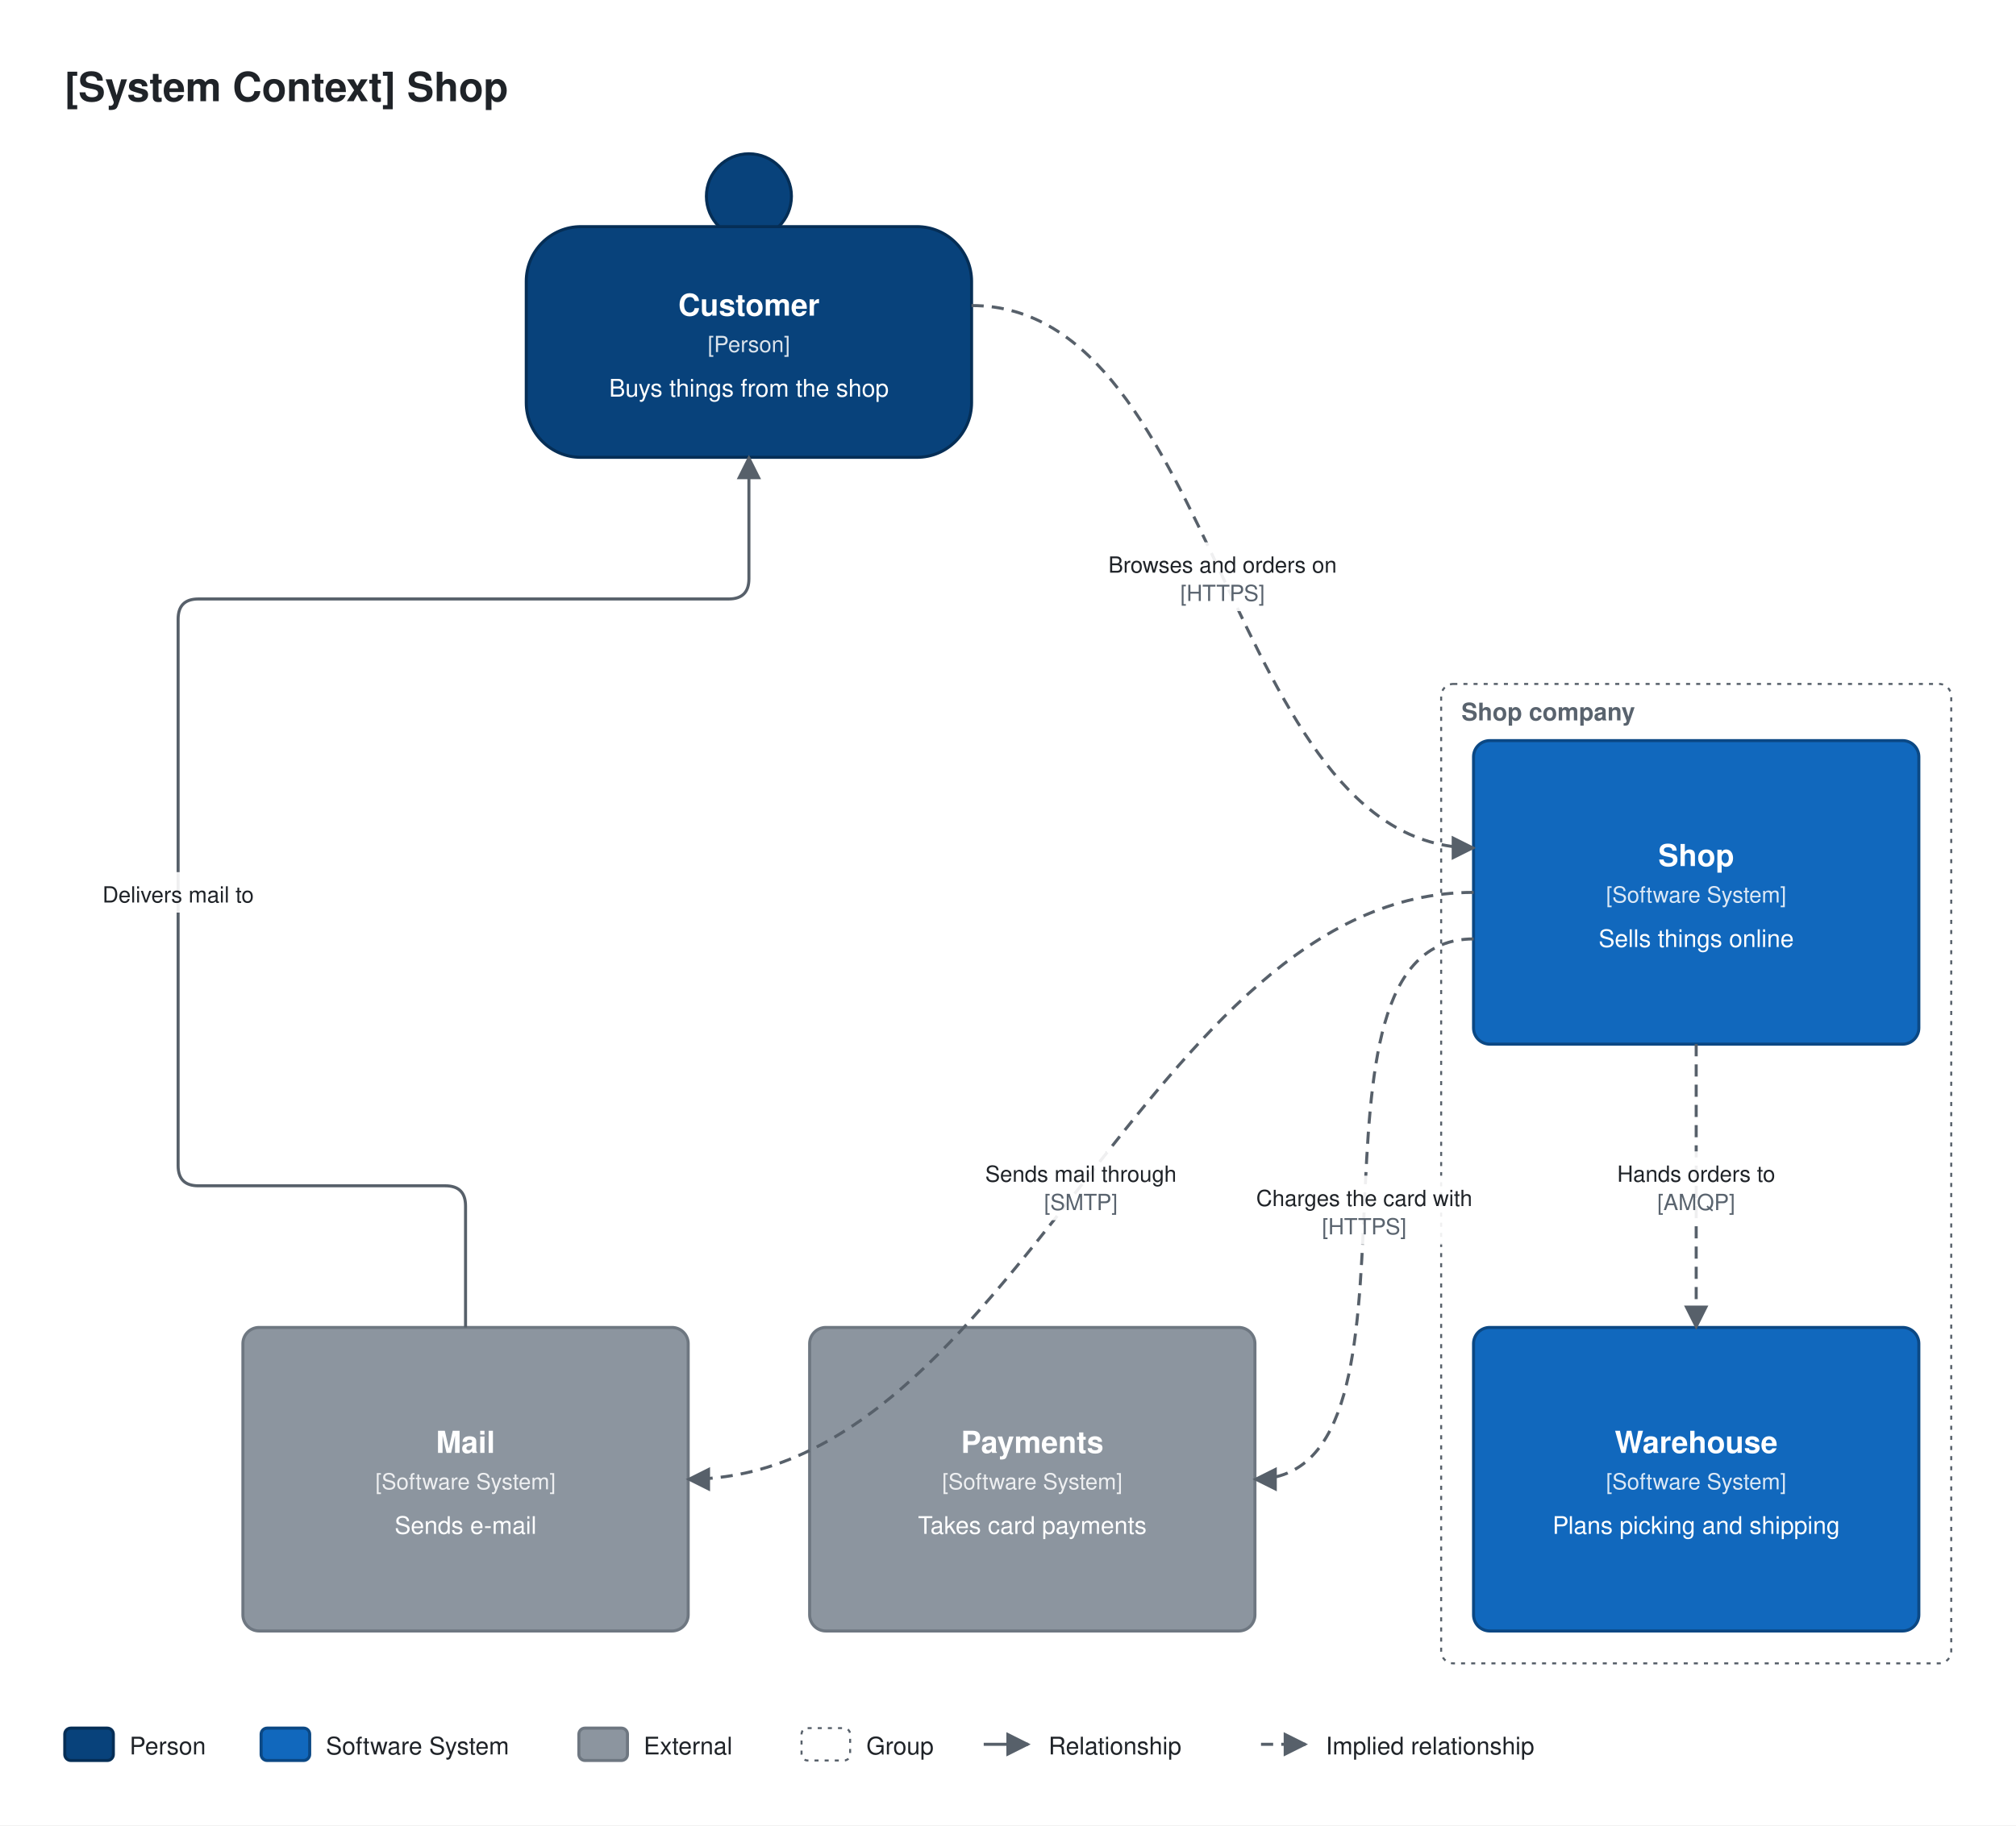
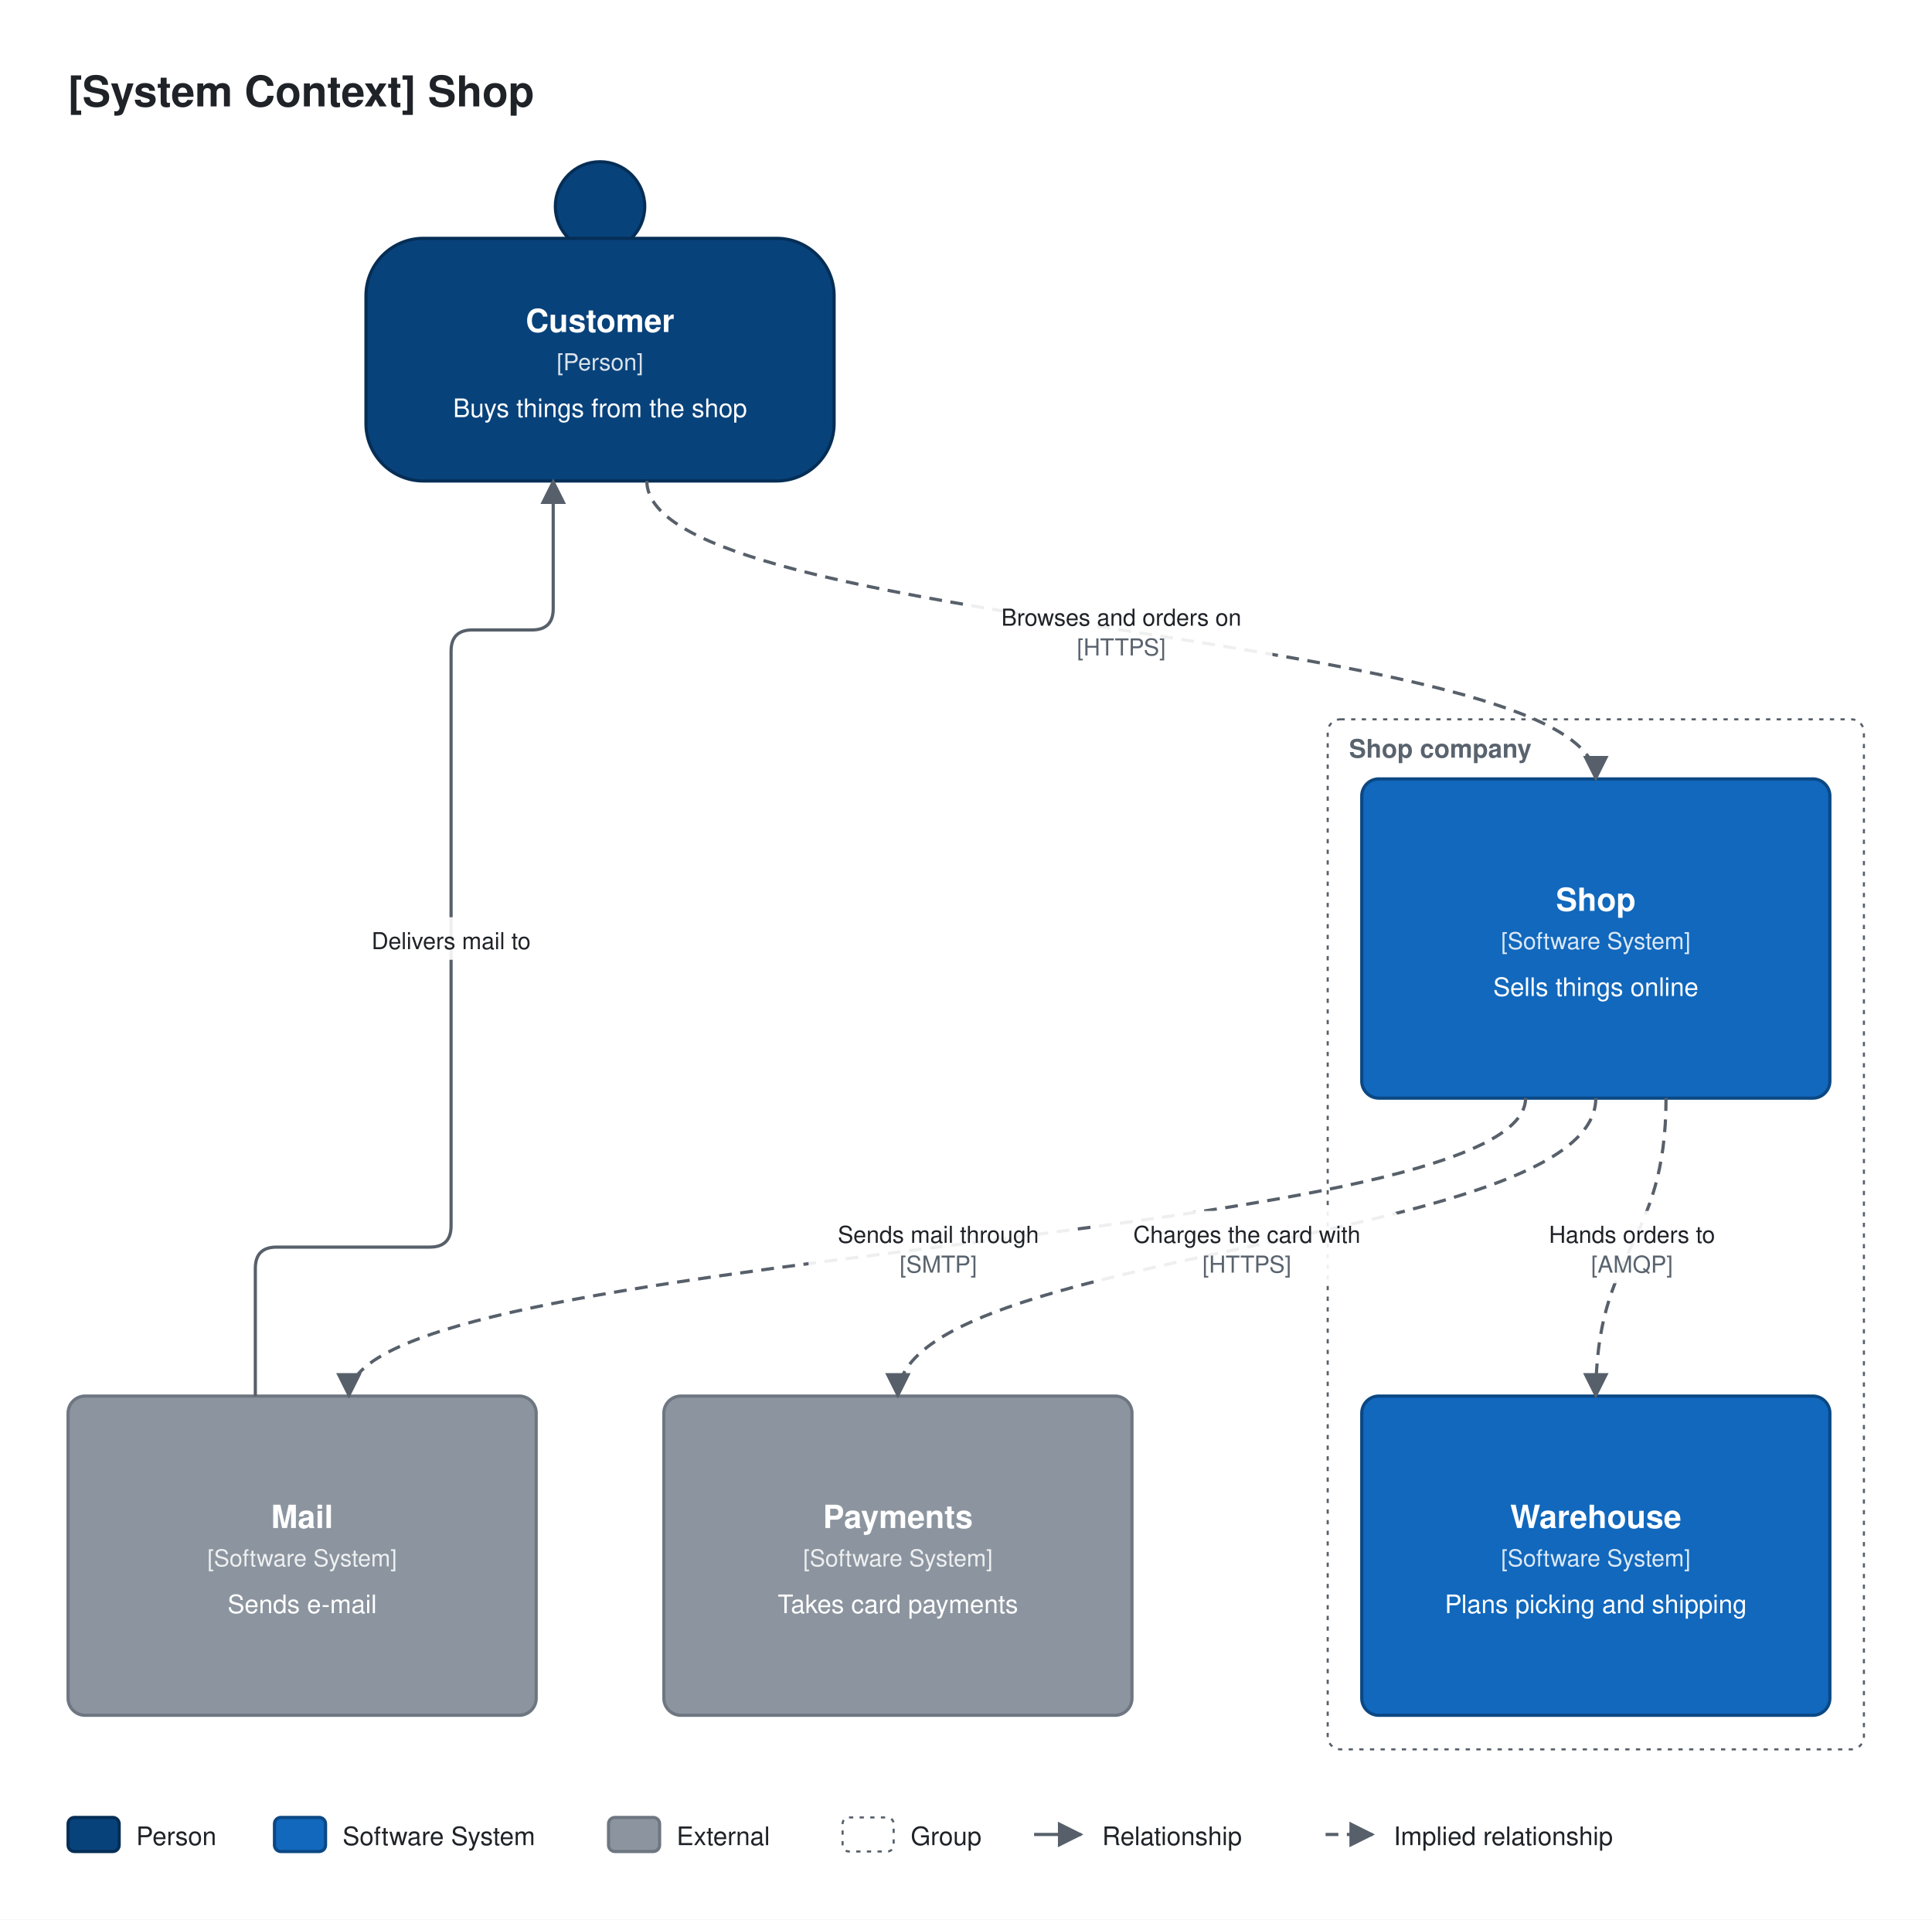
- <svg xmlns="http://www.w3.org/2000/svg" width="996" height="902" viewBox="0 0 996 902" font-family="Segoe UI, Helvetica, Arial, sans-serif" role="img" aria-label="[System Context] Shop">
+ <svg xmlns="http://www.w3.org/2000/svg" width="908" height="902" viewBox="0 0 908 902" font-family="Segoe UI, Helvetica, Arial, sans-serif" role="img" aria-label="[System Context] Shop">
  <style>
@media (prefers-color-scheme: dark) {
  .c4-bg{fill:#0d1117}
  .c4-ink{fill:#e6edf3}
  .c4-muted{fill:#9198a1}
  .c4-line{stroke:#9198a1}
  .c4-head{fill:#9198a1}
  .c4-edge{stroke:#9198a1}
  .c4-fill-person{fill:#1d5c99;stroke:#6ea2d8}
  .c4-rim-person{stroke:#6ea2d8}
  .c4-ink-person{fill:#ffffff}
  .c4-fill-softwareSystem{fill:#1b6ec2;stroke:#78aee6}
  .c4-rim-softwareSystem{stroke:#78aee6}
  .c4-ink-softwareSystem{fill:#ffffff}
  .c4-fill-container{fill:#2f73b5;stroke:#8dbbea}
  .c4-rim-container{stroke:#8dbbea}
  .c4-ink-container{fill:#ffffff}
  .c4-fill-component{fill:#2a5d8f;stroke:#9cc4ee}
  .c4-rim-component{stroke:#9cc4ee}
  .c4-ink-component{fill:#ffffff}
  .c4-fill-external{fill:#484f58;stroke:#8b949e}
  .c4-rim-external{stroke:#8b949e}
  .c4-ink-external{fill:#ffffff}
}
</style>
  <defs>
    <marker id="c4-context-arrow" viewBox="0 0 10 10" refX="9" refY="5" markerWidth="8" markerHeight="8" orient="auto-start-reverse">
      <path class="c4-head" fill="#57606a" d="M0 0L10 5L0 10Z" />
    </marker>
  </defs>
-   <rect class="c4-bg" fill="#ffffff" x="0" y="0" width="996" height="902" />
+   <rect class="c4-bg" fill="#ffffff" x="0" y="0" width="908" height="902" />
  <text class="c4-ink" fill="#1f2328" x="32" y="50" font-size="20" font-weight="600">[System Context] Shop</text>
-   <g transform="translate(120 76)">
+   <g transform="translate(32 76)">
    <rect class="c4-edge" fill="none" stroke="#57606a" stroke-width="1" stroke-dasharray="2 3" x="592" y="262" width="252" height="484" rx="6" />
    <text class="c4-muted" fill="#59636e" x="602" y="280" font-size="12" font-weight="600">Shop company</text>
    <g data-element="customer">
      <circle class="c4-fill-person" fill="#08427b" stroke="#052e56" stroke-width="1.5" cx="250" cy="21" r="21" />
      <rect class="c4-fill-person" fill="#08427b" stroke="#052e56" stroke-width="1.5" x="140" y="36" width="220" height="114" rx="27" />
      <text class="c4-ink-person" fill="#ffffff" x="250" y="80" font-size="15" font-weight="600" text-anchor="middle">Customer</text>
      <text class="c4-ink-person" fill="#ffffff" x="250" y="98" font-size="11" text-anchor="middle" opacity="0.85">[Person]</text>
      <text class="c4-ink-person" fill="#ffffff" x="250" y="120" font-size="12" text-anchor="middle">Buys things from the shop</text>
    </g>
    <g data-element="shop">
      <rect class="c4-fill-softwareSystem" fill="#1168bd" stroke="#0b4884" stroke-width="1.5" x="608" y="290" width="220" height="150" rx="8" />
      <text class="c4-ink-softwareSystem" fill="#ffffff" x="718" y="352" font-size="15" font-weight="600" text-anchor="middle">Shop</text>
      <text class="c4-ink-softwareSystem" fill="#ffffff" x="718" y="370" font-size="11" text-anchor="middle" opacity="0.85">[Software System]</text>
      <text class="c4-ink-softwareSystem" fill="#ffffff" x="718" y="392" font-size="12" text-anchor="middle">Sells things online</text>
    </g>
    <g data-element="warehouse">
      <rect class="c4-fill-softwareSystem" fill="#1168bd" stroke="#0b4884" stroke-width="1.5" x="608" y="580" width="220" height="150" rx="8" />
      <text class="c4-ink-softwareSystem" fill="#ffffff" x="718" y="642" font-size="15" font-weight="600" text-anchor="middle">Warehouse</text>
      <text class="c4-ink-softwareSystem" fill="#ffffff" x="718" y="660" font-size="11" text-anchor="middle" opacity="0.85">[Software System]</text>
      <text class="c4-ink-softwareSystem" fill="#ffffff" x="718" y="682" font-size="12" text-anchor="middle">Plans picking and shipping</text>
    </g>
    <g data-element="mail">
      <rect class="c4-fill-external" fill="#8c959f" stroke="#6e7781" stroke-width="1.5" x="0" y="580" width="220" height="150" rx="8" />
      <text class="c4-ink-external" fill="#ffffff" x="110" y="642" font-size="15" font-weight="600" text-anchor="middle">Mail</text>
      <text class="c4-ink-external" fill="#ffffff" x="110" y="660" font-size="11" text-anchor="middle" opacity="0.85">[Software System]</text>
      <text class="c4-ink-external" fill="#ffffff" x="110" y="682" font-size="12" text-anchor="middle">Sends e-mail</text>
    </g>
    <g data-element="payments">
      <rect class="c4-fill-external" fill="#8c959f" stroke="#6e7781" stroke-width="1.5" x="280" y="580" width="220" height="150" rx="8" />
      <text class="c4-ink-external" fill="#ffffff" x="390" y="642" font-size="15" font-weight="600" text-anchor="middle">Payments</text>
      <text class="c4-ink-external" fill="#ffffff" x="390" y="660" font-size="11" text-anchor="middle" opacity="0.85">[Software System]</text>
      <text class="c4-ink-external" fill="#ffffff" x="390" y="682" font-size="12" text-anchor="middle">Takes card payments</text>
    </g>
    <g data-relationship="customer -&gt; shop">
-       <path class="c4-line" fill="none" stroke="#57606a" stroke-width="1.5" stroke-dasharray="6 4" marker-end="url(#c4-context-arrow)" d="M360 75C482 75 486 343 608 343" />
-       <rect class="c4-bg" fill="#ffffff" fill-opacity="0.9" x="413" y="192" width="142" height="34" rx="3" />
-       <text class="c4-ink" fill="#1f2328" x="484" y="207" font-size="11" text-anchor="middle">Browses and orders on</text>
-       <text class="c4-muted" fill="#59636e" x="484" y="221" font-size="11" text-anchor="middle">[HTTPS]</text>
+       <path class="c4-line" fill="none" stroke="#57606a" stroke-width="1.5" stroke-dasharray="6 4" marker-end="url(#c4-context-arrow)" d="M272 150C272 220 718 220 718 290" />
+       <rect class="c4-bg" fill="#ffffff" fill-opacity="0.9" x="424" y="203" width="142" height="34" rx="3" />
+       <text class="c4-ink" fill="#1f2328" x="495" y="218" font-size="11" text-anchor="middle">Browses and orders on</text>
+       <text class="c4-muted" fill="#59636e" x="495" y="232" font-size="11" text-anchor="middle">[HTTPS]</text>
    </g>
    <g data-relationship="shop -&gt; mail">
-       <path class="c4-line" fill="none" stroke="#57606a" stroke-width="1.5" stroke-dasharray="6 4" marker-end="url(#c4-context-arrow)" d="M608 365C447 365 381 655 220 655" />
-       <rect class="c4-bg" fill="#ffffff" fill-opacity="0.9" x="353" y="493" width="123" height="34" rx="3" />
-       <text class="c4-ink" fill="#1f2328" x="414" y="508" font-size="11" text-anchor="middle">Sends mail through</text>
-       <text class="c4-muted" fill="#59636e" x="414" y="522" font-size="11" text-anchor="middle">[SMTP]</text>
+       <path class="c4-line" fill="none" stroke="#57606a" stroke-width="1.5" stroke-dasharray="6 4" marker-end="url(#c4-context-arrow)" d="M685 440C685 510 132 510 132 580" />
+       <rect class="c4-bg" fill="#ffffff" fill-opacity="0.9" x="348" y="493" width="123" height="34" rx="3" />
+       <text class="c4-ink" fill="#1f2328" x="409" y="508" font-size="11" text-anchor="middle">Sends mail through</text>
+       <text class="c4-muted" fill="#59636e" x="409" y="522" font-size="11" text-anchor="middle">[SMTP]</text>
    </g>
    <g data-relationship="shop -&gt; payments">
-       <path class="c4-line" fill="none" stroke="#57606a" stroke-width="1.5" stroke-dasharray="6 4" marker-end="url(#c4-context-arrow)" d="M608 388C512 388 596 655 500 655" />
-       <rect class="c4-bg" fill="#ffffff" fill-opacity="0.9" x="483" y="505" width="142" height="34" rx="3" />
-       <text class="c4-ink" fill="#1f2328" x="554" y="520" font-size="11" text-anchor="middle">Charges the card with</text>
-       <text class="c4-muted" fill="#59636e" x="554" y="534" font-size="11" text-anchor="middle">[HTTPS]</text>
+       <path class="c4-line" fill="none" stroke="#57606a" stroke-width="1.5" stroke-dasharray="6 4" marker-end="url(#c4-context-arrow)" d="M718 440C718 510 390 510 390 580" />
+       <rect class="c4-bg" fill="#ffffff" fill-opacity="0.9" x="483" y="493" width="142" height="34" rx="3" />
+       <text class="c4-ink" fill="#1f2328" x="554" y="508" font-size="11" text-anchor="middle">Charges the card with</text>
+       <text class="c4-muted" fill="#59636e" x="554" y="522" font-size="11" text-anchor="middle">[HTTPS]</text>
    </g>
    <g data-relationship="shop -&gt; warehouse">
-       <path class="c4-line" fill="none" stroke="#57606a" stroke-width="1.5" stroke-dasharray="6 4" marker-end="url(#c4-context-arrow)" d="M718 440C718 487 718 533 718 580" />
-       <rect class="c4-bg" fill="#ffffff" fill-opacity="0.9" x="666" y="493" width="105" height="34" rx="3" />
-       <text class="c4-ink" fill="#1f2328" x="718" y="508" font-size="11" text-anchor="middle">Hands orders to</text>
-       <text class="c4-muted" fill="#59636e" x="718" y="522" font-size="11" text-anchor="middle">[AMQP]</text>
+       <path class="c4-line" fill="none" stroke="#57606a" stroke-width="1.5" stroke-dasharray="6 4" marker-end="url(#c4-context-arrow)" d="M751 440C751 510 718 510 718 580" />
+       <rect class="c4-bg" fill="#ffffff" fill-opacity="0.9" x="683" y="493" width="105" height="34" rx="3" />
+       <text class="c4-ink" fill="#1f2328" x="735" y="508" font-size="11" text-anchor="middle">Hands orders to</text>
+       <text class="c4-muted" fill="#59636e" x="735" y="522" font-size="11" text-anchor="middle">[AMQP]</text>
    </g>
    <g data-relationship="mail -&gt; customer">
-       <path class="c4-line" fill="none" stroke="#57606a" stroke-width="1.5" marker-end="url(#c4-context-arrow)" d="M110 580L110 520Q110 510 100 510L-22 510Q-32 510 -32 500L-32 230Q-32 220 -22 220L240 220Q250 220 250 210L250 150" />
-       <rect class="c4-bg" fill="#ffffff" fill-opacity="0.9" x="-87" y="355" width="111" height="20" rx="3" />
-       <text class="c4-ink" fill="#1f2328" x="-32" y="370" font-size="11" text-anchor="middle">Delivers mail to</text>
+       <path class="c4-line" fill="none" stroke="#57606a" stroke-width="1.5" marker-end="url(#c4-context-arrow)" d="M88 580L88 520Q88 510 98 510L170 510Q180 510 180 500L180 230Q180 220 190 220L218 220Q228 220 228 210L228 150" />
+       <rect class="c4-bg" fill="#ffffff" fill-opacity="0.9" x="125" y="355" width="111" height="20" rx="3" />
+       <text class="c4-ink" fill="#1f2328" x="180" y="370" font-size="11" text-anchor="middle">Delivers mail to</text>
    </g>
  </g>
  <g class="c4-legend">
    <rect class="c4-fill-person" fill="#08427b" stroke="#052e56" stroke-width="1.5" x="32" y="854" width="24" height="16" rx="3" />
    <text class="c4-ink" fill="#1f2328" x="64" y="867" font-size="12">Person</text>
    <rect class="c4-fill-softwareSystem" fill="#1168bd" stroke="#0b4884" stroke-width="1.5" x="129" y="854" width="24" height="16" rx="3" />
    <text class="c4-ink" fill="#1f2328" x="161" y="867" font-size="12">Software System</text>
    <rect class="c4-fill-external" fill="#8c959f" stroke="#6e7781" stroke-width="1.5" x="286" y="854" width="24" height="16" rx="3" />
    <text class="c4-ink" fill="#1f2328" x="318" y="867" font-size="12">External</text>
    <rect class="c4-edge" fill="none" stroke="#57606a" stroke-width="1" stroke-dasharray="2 3" x="396" y="854" width="24" height="16" rx="3" />
    <text class="c4-ink" fill="#1f2328" x="428" y="867" font-size="12">Group</text>
    <path class="c4-line" fill="none" stroke="#57606a" stroke-width="1.5" marker-end="url(#c4-context-arrow)" d="M486 862L508 862" />
    <text class="c4-ink" fill="#1f2328" x="518" y="867" font-size="12">Relationship</text>
    <path class="c4-line" fill="none" stroke="#57606a" stroke-width="1.5" stroke-dasharray="6 4" marker-end="url(#c4-context-arrow)" d="M623 862L645 862" />
    <text class="c4-ink" fill="#1f2328" x="655" y="867" font-size="12">Implied relationship</text>
  </g>
</svg>
